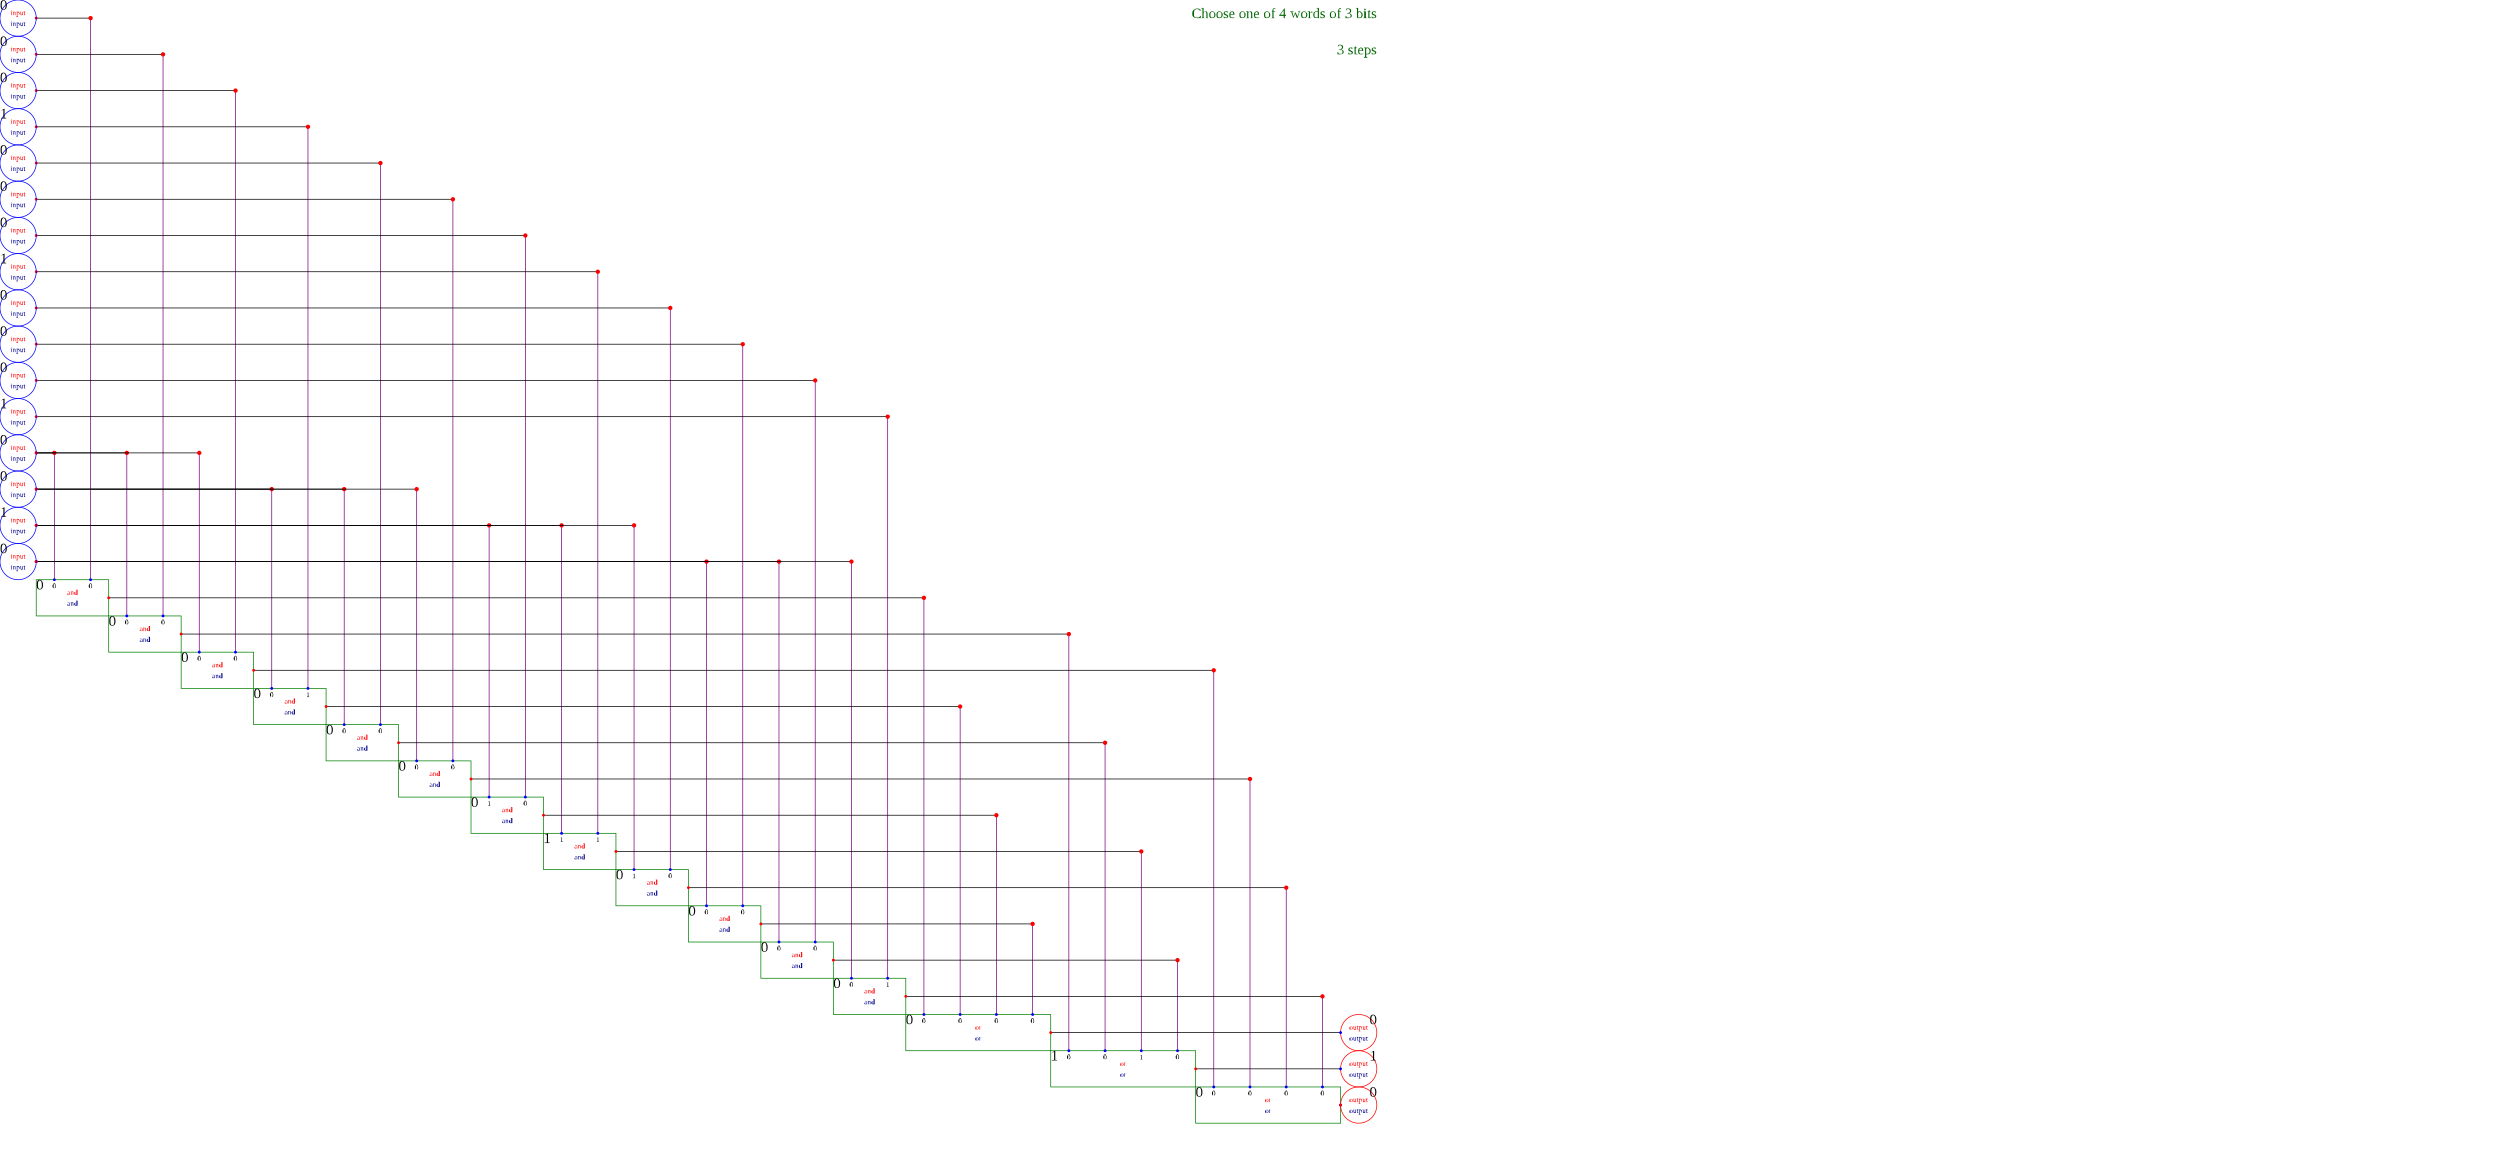
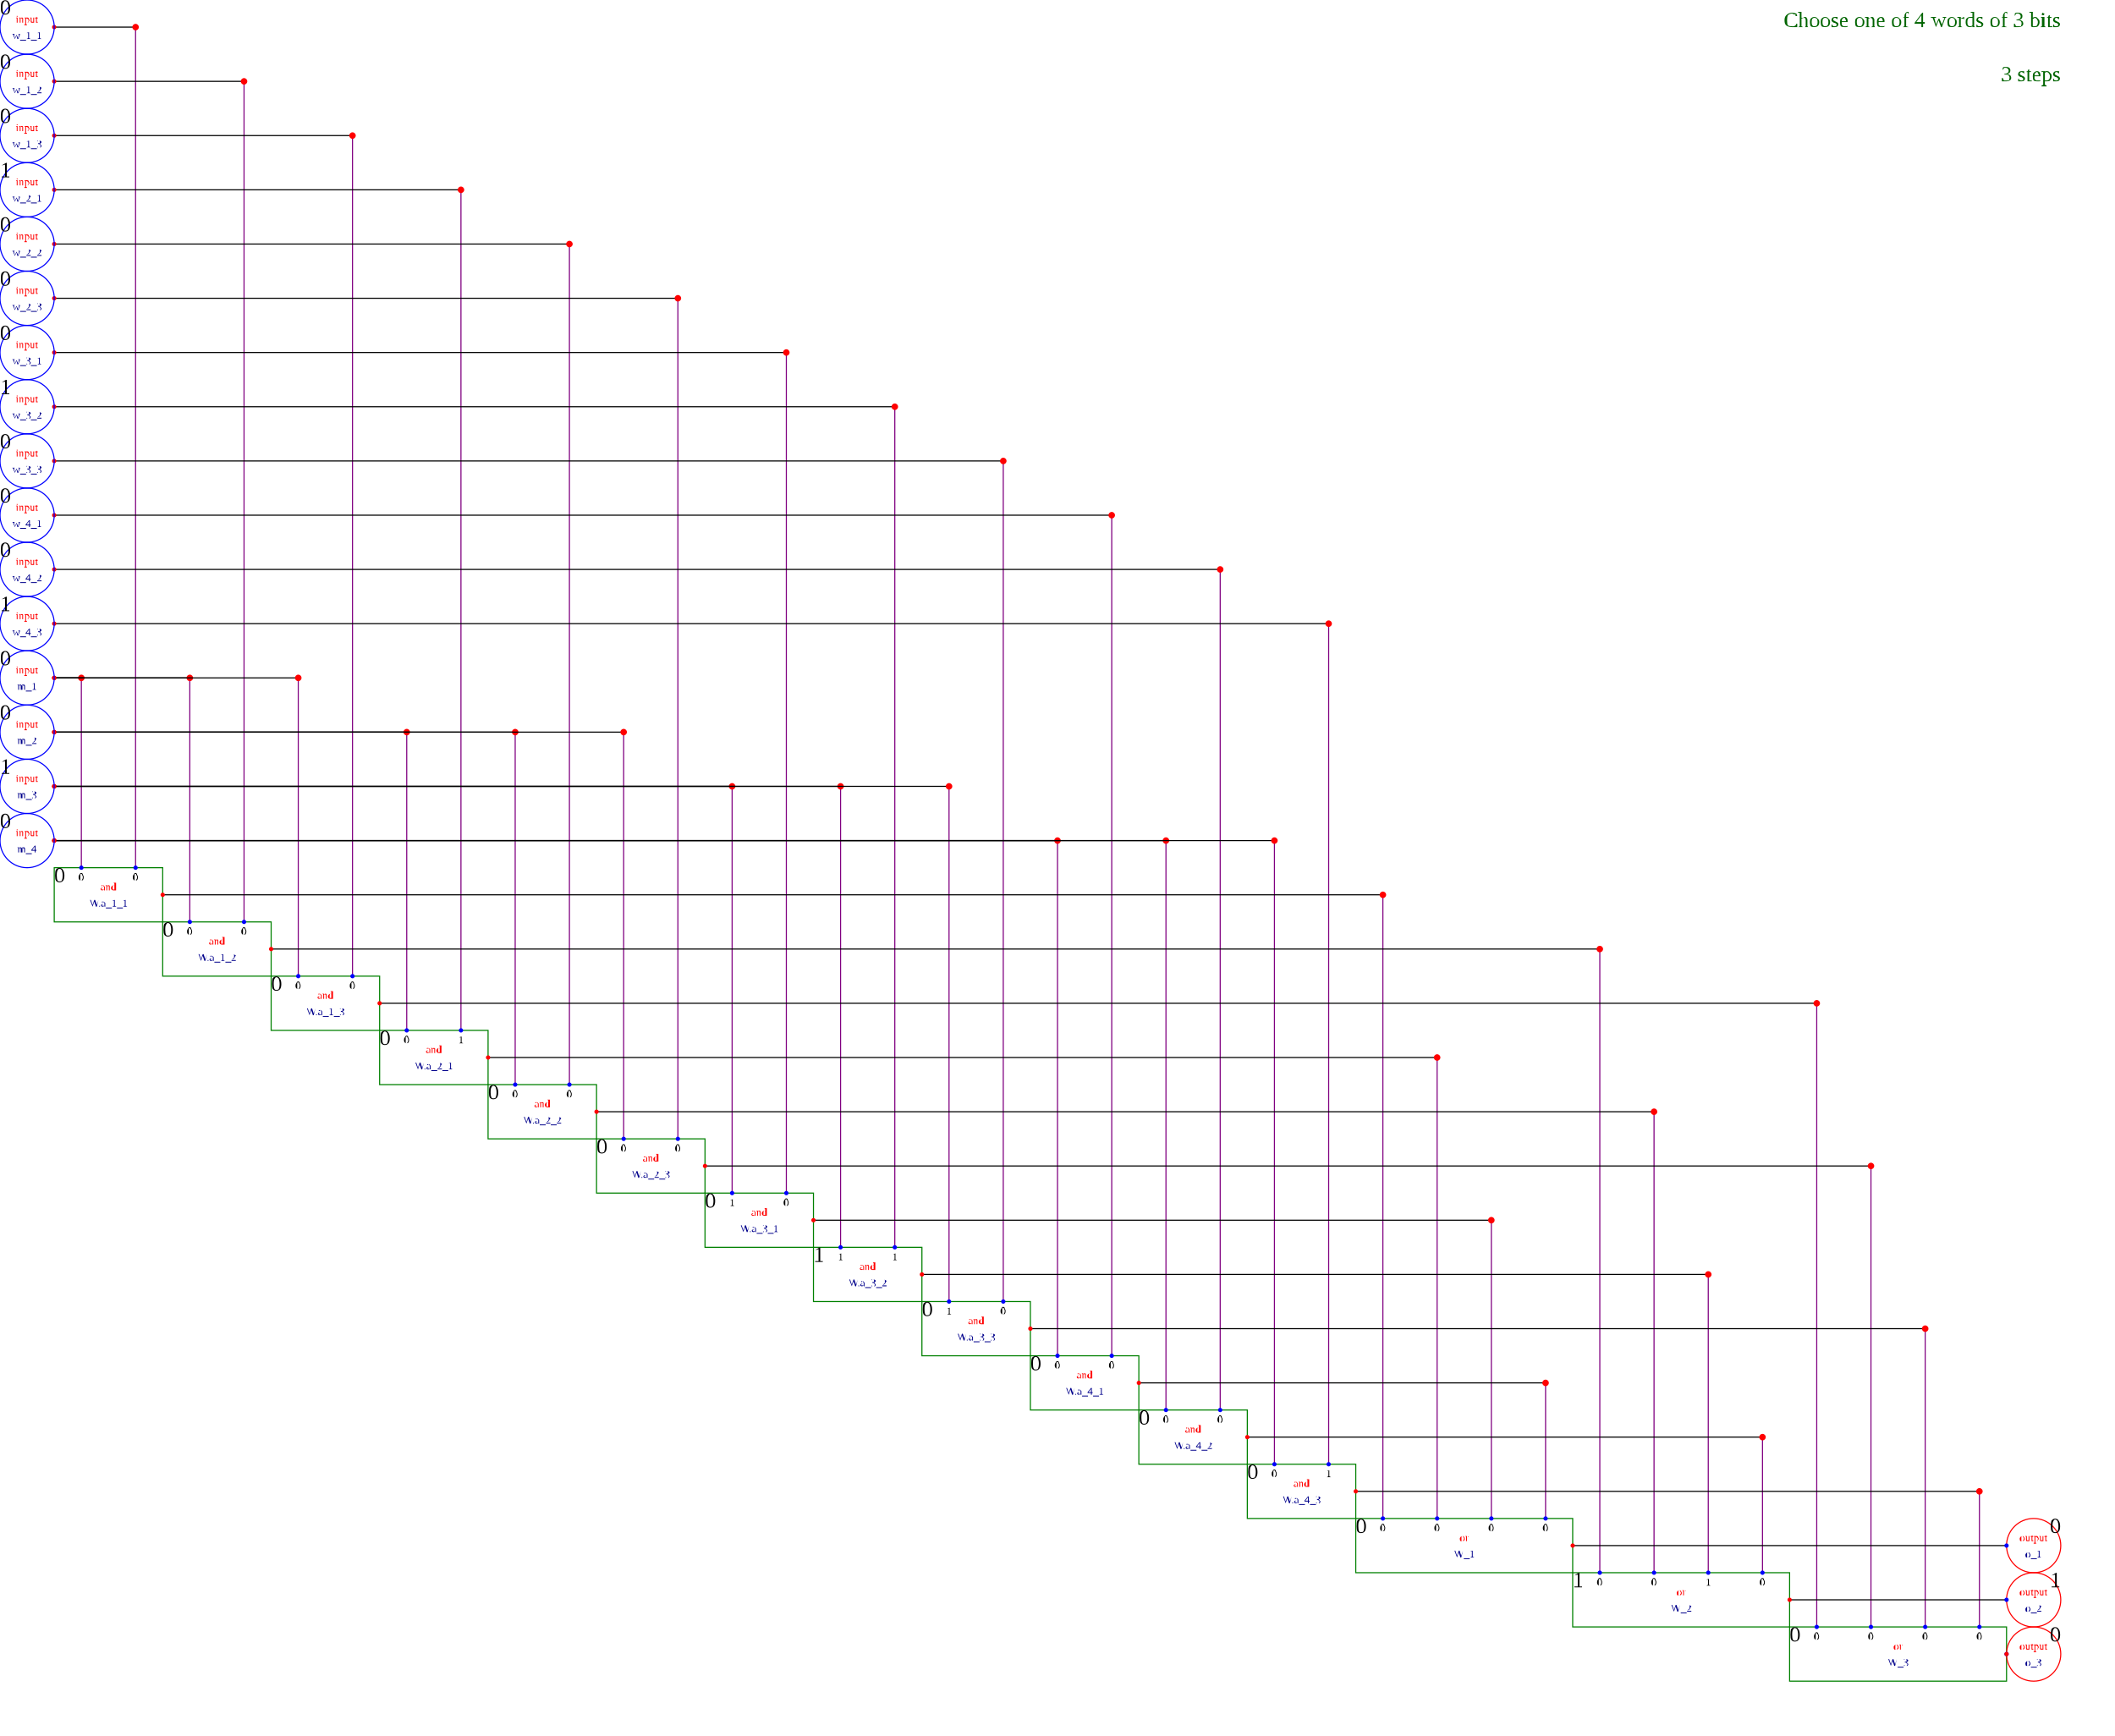
- <svg xmlns="http://www.w3.org/2000/svg" height="100%" viewBox="0 0 69 32" width="100%">
+ <svg xmlns="http://www.w3.org/2000/svg" height="100%" viewBox="0 0 39 32" width="100%">
  <text fill="darkGreen" font-size="0.4" stroke-width="0.04" text-anchor="end" x="38" y="0.5">Choose one of 4 words of 3 bits</text>
  <text fill="darkGreen" font-size="0.4" stroke-width="0.04" text-anchor="end" x="38" y="1.5">3 steps</text>
  <rect fill="transparent" font-size="0.2" height="1" stroke="green" stroke-width="0.02" width="2" x="1" y="16" />
  <text dominant-baseline="hanging" fill="black" font-size="0.4" stroke-width="0.04" text-anchor="start" x="1" y="16">0</text>
  <text dominant-baseline="auto" fill="red" font-size="0.2" stroke-width="0.02" text-anchor="middle" x="2" y="16.417">and</text>
-   <text dominant-baseline="hanging" fill="darkblue" font-size="0.2" stroke-width="0.02" text-anchor="middle" x="2" y="16.583">and</text>
+   <text dominant-baseline="hanging" fill="darkblue" font-size="0.2" stroke-width="0.02" text-anchor="middle" x="2" y="16.583">W.a_1_1</text>
  <line font-size="0.2" stroke="black" stroke-width="0.02" x1="1" x2="1.5" y1="12.5" y2="12.5" />
  <line font-size="0.2" stroke="purple" stroke-width="0.02" x1="1.5" x2="1.5" y1="12.5" y2="16" />
  <circle cx="1.5" cy="12.5" fill="red" font-size="0.2" r="0.06" stroke-width="0.02" />
  <circle cx="1.5" cy="16" fill="blue" font-size="0.2" r="0.04" stroke-width="0.02" />
  <circle cx="1" cy="12.5" fill="red" font-size="0.2" r="0.04" stroke-width="0.02" />
  <text dominant-baseline="hanging" fill="black" font-size="0.2" stroke-width="0.02" text-anchor="middle" x="1.5" y="16.1">0</text>
  <line font-size="0.2" stroke="black" stroke-width="0.02" x1="1" x2="2.5" y1="0.5" y2="0.5" />
  <line font-size="0.2" stroke="purple" stroke-width="0.02" x1="2.5" x2="2.5" y1="0.5" y2="16" />
  <circle cx="2.5" cy="0.5" fill="red" font-size="0.2" r="0.06" stroke-width="0.02" />
  <circle cx="2.5" cy="16" fill="blue" font-size="0.2" r="0.04" stroke-width="0.02" />
  <circle cx="1" cy="0.5" fill="red" font-size="0.2" r="0.04" stroke-width="0.02" />
  <text dominant-baseline="hanging" fill="black" font-size="0.2" stroke-width="0.02" text-anchor="middle" x="2.5" y="16.1">0</text>
  <rect fill="transparent" font-size="0.2" height="1" stroke="green" stroke-width="0.02" width="2" x="3" y="17" />
  <text dominant-baseline="hanging" fill="black" font-size="0.4" stroke-width="0.04" text-anchor="start" x="3" y="17">0</text>
  <text dominant-baseline="auto" fill="red" font-size="0.2" stroke-width="0.02" text-anchor="middle" x="4" y="17.417">and</text>
-   <text dominant-baseline="hanging" fill="darkblue" font-size="0.2" stroke-width="0.02" text-anchor="middle" x="4" y="17.583">and</text>
+   <text dominant-baseline="hanging" fill="darkblue" font-size="0.2" stroke-width="0.02" text-anchor="middle" x="4" y="17.583">W.a_1_2</text>
  <line font-size="0.2" stroke="black" stroke-width="0.02" x1="1" x2="3.5" y1="12.5" y2="12.5" />
  <line font-size="0.2" stroke="purple" stroke-width="0.02" x1="3.5" x2="3.5" y1="12.5" y2="17" />
  <circle cx="3.5" cy="12.5" fill="red" font-size="0.2" r="0.06" stroke-width="0.02" />
  <circle cx="3.5" cy="17" fill="blue" font-size="0.2" r="0.04" stroke-width="0.02" />
  <circle cx="1" cy="12.5" fill="red" font-size="0.2" r="0.04" stroke-width="0.02" />
  <text dominant-baseline="hanging" fill="black" font-size="0.2" stroke-width="0.02" text-anchor="middle" x="3.5" y="17.1">0</text>
  <line font-size="0.2" stroke="black" stroke-width="0.02" x1="1" x2="4.5" y1="1.5" y2="1.5" />
  <line font-size="0.2" stroke="purple" stroke-width="0.02" x1="4.5" x2="4.5" y1="1.5" y2="17" />
  <circle cx="4.5" cy="1.5" fill="red" font-size="0.2" r="0.06" stroke-width="0.02" />
  <circle cx="4.5" cy="17" fill="blue" font-size="0.2" r="0.04" stroke-width="0.02" />
  <circle cx="1" cy="1.5" fill="red" font-size="0.2" r="0.04" stroke-width="0.02" />
  <text dominant-baseline="hanging" fill="black" font-size="0.2" stroke-width="0.02" text-anchor="middle" x="4.5" y="17.1">0</text>
  <rect fill="transparent" font-size="0.2" height="1" stroke="green" stroke-width="0.02" width="2" x="5" y="18" />
  <text dominant-baseline="hanging" fill="black" font-size="0.4" stroke-width="0.04" text-anchor="start" x="5" y="18">0</text>
  <text dominant-baseline="auto" fill="red" font-size="0.2" stroke-width="0.02" text-anchor="middle" x="6" y="18.417">and</text>
-   <text dominant-baseline="hanging" fill="darkblue" font-size="0.2" stroke-width="0.02" text-anchor="middle" x="6" y="18.583">and</text>
+   <text dominant-baseline="hanging" fill="darkblue" font-size="0.2" stroke-width="0.02" text-anchor="middle" x="6" y="18.583">W.a_1_3</text>
  <line font-size="0.2" stroke="black" stroke-width="0.02" x1="1" x2="5.5" y1="12.5" y2="12.5" />
  <line font-size="0.2" stroke="purple" stroke-width="0.02" x1="5.5" x2="5.5" y1="12.5" y2="18" />
  <circle cx="5.5" cy="12.5" fill="red" font-size="0.2" r="0.06" stroke-width="0.02" />
  <circle cx="5.5" cy="18" fill="blue" font-size="0.2" r="0.04" stroke-width="0.02" />
  <circle cx="1" cy="12.5" fill="red" font-size="0.2" r="0.04" stroke-width="0.02" />
  <text dominant-baseline="hanging" fill="black" font-size="0.2" stroke-width="0.02" text-anchor="middle" x="5.5" y="18.1">0</text>
  <line font-size="0.2" stroke="black" stroke-width="0.02" x1="1" x2="6.5" y1="2.5" y2="2.5" />
  <line font-size="0.2" stroke="purple" stroke-width="0.02" x1="6.5" x2="6.5" y1="2.5" y2="18" />
  <circle cx="6.5" cy="2.5" fill="red" font-size="0.2" r="0.06" stroke-width="0.02" />
  <circle cx="6.5" cy="18" fill="blue" font-size="0.2" r="0.04" stroke-width="0.02" />
  <circle cx="1" cy="2.5" fill="red" font-size="0.2" r="0.04" stroke-width="0.02" />
  <text dominant-baseline="hanging" fill="black" font-size="0.2" stroke-width="0.02" text-anchor="middle" x="6.5" y="18.1">0</text>
  <rect fill="transparent" font-size="0.2" height="1" stroke="green" stroke-width="0.02" width="2" x="7" y="19" />
  <text dominant-baseline="hanging" fill="black" font-size="0.4" stroke-width="0.04" text-anchor="start" x="7" y="19">0</text>
  <text dominant-baseline="auto" fill="red" font-size="0.2" stroke-width="0.02" text-anchor="middle" x="8" y="19.417">and</text>
-   <text dominant-baseline="hanging" fill="darkblue" font-size="0.2" stroke-width="0.02" text-anchor="middle" x="8" y="19.583">and</text>
+   <text dominant-baseline="hanging" fill="darkblue" font-size="0.2" stroke-width="0.02" text-anchor="middle" x="8" y="19.583">W.a_2_1</text>
  <line font-size="0.2" stroke="black" stroke-width="0.02" x1="1" x2="7.5" y1="13.5" y2="13.5" />
  <line font-size="0.2" stroke="purple" stroke-width="0.02" x1="7.5" x2="7.5" y1="13.5" y2="19" />
  <circle cx="7.5" cy="13.5" fill="red" font-size="0.2" r="0.06" stroke-width="0.02" />
  <circle cx="7.5" cy="19" fill="blue" font-size="0.2" r="0.04" stroke-width="0.02" />
  <circle cx="1" cy="13.5" fill="red" font-size="0.2" r="0.04" stroke-width="0.02" />
  <text dominant-baseline="hanging" fill="black" font-size="0.2" stroke-width="0.02" text-anchor="middle" x="7.5" y="19.1">0</text>
  <line font-size="0.2" stroke="black" stroke-width="0.02" x1="1" x2="8.5" y1="3.5" y2="3.5" />
  <line font-size="0.2" stroke="purple" stroke-width="0.02" x1="8.5" x2="8.5" y1="3.5" y2="19" />
  <circle cx="8.5" cy="3.5" fill="red" font-size="0.2" r="0.06" stroke-width="0.02" />
  <circle cx="8.5" cy="19" fill="blue" font-size="0.2" r="0.04" stroke-width="0.02" />
  <circle cx="1" cy="3.5" fill="red" font-size="0.2" r="0.04" stroke-width="0.02" />
  <text dominant-baseline="hanging" fill="black" font-size="0.2" stroke-width="0.02" text-anchor="middle" x="8.5" y="19.1">1</text>
  <rect fill="transparent" font-size="0.2" height="1" stroke="green" stroke-width="0.02" width="2" x="9" y="20" />
  <text dominant-baseline="hanging" fill="black" font-size="0.4" stroke-width="0.04" text-anchor="start" x="9" y="20">0</text>
  <text dominant-baseline="auto" fill="red" font-size="0.2" stroke-width="0.02" text-anchor="middle" x="10" y="20.417">and</text>
-   <text dominant-baseline="hanging" fill="darkblue" font-size="0.2" stroke-width="0.02" text-anchor="middle" x="10" y="20.583">and</text>
+   <text dominant-baseline="hanging" fill="darkblue" font-size="0.2" stroke-width="0.02" text-anchor="middle" x="10" y="20.583">W.a_2_2</text>
  <line font-size="0.2" stroke="black" stroke-width="0.02" x1="1" x2="9.5" y1="13.5" y2="13.5" />
  <line font-size="0.2" stroke="purple" stroke-width="0.02" x1="9.5" x2="9.5" y1="13.5" y2="20" />
  <circle cx="9.5" cy="13.5" fill="red" font-size="0.2" r="0.06" stroke-width="0.02" />
  <circle cx="9.5" cy="20" fill="blue" font-size="0.2" r="0.04" stroke-width="0.02" />
  <circle cx="1" cy="13.5" fill="red" font-size="0.2" r="0.04" stroke-width="0.02" />
  <text dominant-baseline="hanging" fill="black" font-size="0.2" stroke-width="0.02" text-anchor="middle" x="9.5" y="20.1">0</text>
  <line font-size="0.2" stroke="black" stroke-width="0.02" x1="1" x2="10.5" y1="4.5" y2="4.5" />
  <line font-size="0.2" stroke="purple" stroke-width="0.02" x1="10.5" x2="10.5" y1="4.5" y2="20" />
  <circle cx="10.5" cy="4.5" fill="red" font-size="0.2" r="0.06" stroke-width="0.02" />
  <circle cx="10.5" cy="20" fill="blue" font-size="0.2" r="0.04" stroke-width="0.02" />
  <circle cx="1" cy="4.5" fill="red" font-size="0.2" r="0.04" stroke-width="0.02" />
  <text dominant-baseline="hanging" fill="black" font-size="0.2" stroke-width="0.02" text-anchor="middle" x="10.5" y="20.1">0</text>
  <rect fill="transparent" font-size="0.2" height="1" stroke="green" stroke-width="0.02" width="2" x="11" y="21" />
  <text dominant-baseline="hanging" fill="black" font-size="0.4" stroke-width="0.04" text-anchor="start" x="11" y="21">0</text>
  <text dominant-baseline="auto" fill="red" font-size="0.2" stroke-width="0.02" text-anchor="middle" x="12" y="21.417">and</text>
-   <text dominant-baseline="hanging" fill="darkblue" font-size="0.2" stroke-width="0.02" text-anchor="middle" x="12" y="21.583">and</text>
+   <text dominant-baseline="hanging" fill="darkblue" font-size="0.2" stroke-width="0.02" text-anchor="middle" x="12" y="21.583">W.a_2_3</text>
  <line font-size="0.2" stroke="black" stroke-width="0.02" x1="1" x2="11.5" y1="13.5" y2="13.5" />
  <line font-size="0.2" stroke="purple" stroke-width="0.02" x1="11.5" x2="11.5" y1="13.5" y2="21" />
  <circle cx="11.5" cy="13.5" fill="red" font-size="0.2" r="0.06" stroke-width="0.02" />
  <circle cx="11.5" cy="21" fill="blue" font-size="0.2" r="0.04" stroke-width="0.02" />
  <circle cx="1" cy="13.5" fill="red" font-size="0.2" r="0.04" stroke-width="0.02" />
  <text dominant-baseline="hanging" fill="black" font-size="0.2" stroke-width="0.02" text-anchor="middle" x="11.5" y="21.1">0</text>
  <line font-size="0.2" stroke="black" stroke-width="0.02" x1="1" x2="12.5" y1="5.5" y2="5.5" />
  <line font-size="0.2" stroke="purple" stroke-width="0.02" x1="12.5" x2="12.5" y1="5.5" y2="21" />
  <circle cx="12.5" cy="5.5" fill="red" font-size="0.2" r="0.06" stroke-width="0.02" />
  <circle cx="12.5" cy="21" fill="blue" font-size="0.2" r="0.04" stroke-width="0.02" />
  <circle cx="1" cy="5.5" fill="red" font-size="0.2" r="0.04" stroke-width="0.02" />
  <text dominant-baseline="hanging" fill="black" font-size="0.2" stroke-width="0.02" text-anchor="middle" x="12.5" y="21.1">0</text>
  <rect fill="transparent" font-size="0.2" height="1" stroke="green" stroke-width="0.02" width="2" x="13" y="22" />
  <text dominant-baseline="hanging" fill="black" font-size="0.4" stroke-width="0.04" text-anchor="start" x="13" y="22">0</text>
  <text dominant-baseline="auto" fill="red" font-size="0.2" stroke-width="0.02" text-anchor="middle" x="14" y="22.417">and</text>
-   <text dominant-baseline="hanging" fill="darkblue" font-size="0.2" stroke-width="0.02" text-anchor="middle" x="14" y="22.583">and</text>
+   <text dominant-baseline="hanging" fill="darkblue" font-size="0.2" stroke-width="0.02" text-anchor="middle" x="14" y="22.583">W.a_3_1</text>
  <line font-size="0.2" stroke="black" stroke-width="0.02" x1="1" x2="13.5" y1="14.5" y2="14.5" />
  <line font-size="0.2" stroke="purple" stroke-width="0.02" x1="13.5" x2="13.5" y1="14.5" y2="22" />
  <circle cx="13.5" cy="14.5" fill="red" font-size="0.2" r="0.06" stroke-width="0.02" />
  <circle cx="13.5" cy="22" fill="blue" font-size="0.2" r="0.04" stroke-width="0.02" />
  <circle cx="1" cy="14.5" fill="red" font-size="0.2" r="0.04" stroke-width="0.02" />
  <text dominant-baseline="hanging" fill="black" font-size="0.2" stroke-width="0.02" text-anchor="middle" x="13.5" y="22.1">1</text>
  <line font-size="0.2" stroke="black" stroke-width="0.02" x1="1" x2="14.5" y1="6.5" y2="6.5" />
  <line font-size="0.2" stroke="purple" stroke-width="0.02" x1="14.5" x2="14.5" y1="6.5" y2="22" />
  <circle cx="14.5" cy="6.5" fill="red" font-size="0.2" r="0.06" stroke-width="0.02" />
  <circle cx="14.5" cy="22" fill="blue" font-size="0.2" r="0.04" stroke-width="0.02" />
  <circle cx="1" cy="6.5" fill="red" font-size="0.2" r="0.04" stroke-width="0.02" />
  <text dominant-baseline="hanging" fill="black" font-size="0.2" stroke-width="0.02" text-anchor="middle" x="14.5" y="22.1">0</text>
  <rect fill="transparent" font-size="0.2" height="1" stroke="green" stroke-width="0.02" width="2" x="15" y="23" />
  <text dominant-baseline="hanging" fill="black" font-size="0.4" stroke-width="0.04" text-anchor="start" x="15" y="23">1</text>
  <text dominant-baseline="auto" fill="red" font-size="0.2" stroke-width="0.02" text-anchor="middle" x="16" y="23.417">and</text>
-   <text dominant-baseline="hanging" fill="darkblue" font-size="0.2" stroke-width="0.02" text-anchor="middle" x="16" y="23.583">and</text>
+   <text dominant-baseline="hanging" fill="darkblue" font-size="0.2" stroke-width="0.02" text-anchor="middle" x="16" y="23.583">W.a_3_2</text>
  <line font-size="0.2" stroke="black" stroke-width="0.02" x1="1" x2="15.5" y1="14.5" y2="14.5" />
  <line font-size="0.2" stroke="purple" stroke-width="0.02" x1="15.5" x2="15.5" y1="14.5" y2="23" />
  <circle cx="15.5" cy="14.5" fill="red" font-size="0.2" r="0.06" stroke-width="0.02" />
  <circle cx="15.5" cy="23" fill="blue" font-size="0.2" r="0.04" stroke-width="0.02" />
  <circle cx="1" cy="14.5" fill="red" font-size="0.2" r="0.04" stroke-width="0.02" />
  <text dominant-baseline="hanging" fill="black" font-size="0.2" stroke-width="0.02" text-anchor="middle" x="15.5" y="23.1">1</text>
  <line font-size="0.2" stroke="black" stroke-width="0.02" x1="1" x2="16.5" y1="7.5" y2="7.5" />
  <line font-size="0.2" stroke="purple" stroke-width="0.02" x1="16.5" x2="16.5" y1="7.5" y2="23" />
  <circle cx="16.5" cy="7.5" fill="red" font-size="0.2" r="0.06" stroke-width="0.02" />
  <circle cx="16.5" cy="23" fill="blue" font-size="0.2" r="0.04" stroke-width="0.02" />
  <circle cx="1" cy="7.5" fill="red" font-size="0.2" r="0.04" stroke-width="0.02" />
  <text dominant-baseline="hanging" fill="black" font-size="0.2" stroke-width="0.02" text-anchor="middle" x="16.5" y="23.1">1</text>
  <rect fill="transparent" font-size="0.2" height="1" stroke="green" stroke-width="0.02" width="2" x="17" y="24" />
  <text dominant-baseline="hanging" fill="black" font-size="0.4" stroke-width="0.04" text-anchor="start" x="17" y="24">0</text>
  <text dominant-baseline="auto" fill="red" font-size="0.2" stroke-width="0.02" text-anchor="middle" x="18" y="24.417">and</text>
-   <text dominant-baseline="hanging" fill="darkblue" font-size="0.2" stroke-width="0.02" text-anchor="middle" x="18" y="24.583">and</text>
+   <text dominant-baseline="hanging" fill="darkblue" font-size="0.2" stroke-width="0.02" text-anchor="middle" x="18" y="24.583">W.a_3_3</text>
  <line font-size="0.2" stroke="black" stroke-width="0.02" x1="1" x2="17.5" y1="14.5" y2="14.5" />
  <line font-size="0.2" stroke="purple" stroke-width="0.02" x1="17.5" x2="17.5" y1="14.5" y2="24" />
  <circle cx="17.5" cy="14.5" fill="red" font-size="0.2" r="0.06" stroke-width="0.02" />
  <circle cx="17.5" cy="24" fill="blue" font-size="0.2" r="0.04" stroke-width="0.02" />
  <circle cx="1" cy="14.5" fill="red" font-size="0.2" r="0.04" stroke-width="0.02" />
  <text dominant-baseline="hanging" fill="black" font-size="0.2" stroke-width="0.02" text-anchor="middle" x="17.5" y="24.1">1</text>
  <line font-size="0.2" stroke="black" stroke-width="0.02" x1="1" x2="18.5" y1="8.5" y2="8.5" />
  <line font-size="0.2" stroke="purple" stroke-width="0.02" x1="18.5" x2="18.5" y1="8.5" y2="24" />
  <circle cx="18.5" cy="8.5" fill="red" font-size="0.2" r="0.06" stroke-width="0.02" />
  <circle cx="18.5" cy="24" fill="blue" font-size="0.2" r="0.04" stroke-width="0.02" />
  <circle cx="1" cy="8.5" fill="red" font-size="0.2" r="0.04" stroke-width="0.02" />
  <text dominant-baseline="hanging" fill="black" font-size="0.2" stroke-width="0.02" text-anchor="middle" x="18.5" y="24.1">0</text>
  <rect fill="transparent" font-size="0.2" height="1" stroke="green" stroke-width="0.02" width="2" x="19" y="25" />
  <text dominant-baseline="hanging" fill="black" font-size="0.4" stroke-width="0.04" text-anchor="start" x="19" y="25">0</text>
  <text dominant-baseline="auto" fill="red" font-size="0.2" stroke-width="0.02" text-anchor="middle" x="20" y="25.417">and</text>
-   <text dominant-baseline="hanging" fill="darkblue" font-size="0.2" stroke-width="0.02" text-anchor="middle" x="20" y="25.583">and</text>
+   <text dominant-baseline="hanging" fill="darkblue" font-size="0.2" stroke-width="0.02" text-anchor="middle" x="20" y="25.583">W.a_4_1</text>
  <line font-size="0.2" stroke="black" stroke-width="0.02" x1="1" x2="19.5" y1="15.5" y2="15.5" />
  <line font-size="0.2" stroke="purple" stroke-width="0.02" x1="19.5" x2="19.5" y1="15.5" y2="25" />
  <circle cx="19.5" cy="15.5" fill="red" font-size="0.2" r="0.06" stroke-width="0.02" />
  <circle cx="19.5" cy="25" fill="blue" font-size="0.2" r="0.04" stroke-width="0.02" />
  <circle cx="1" cy="15.5" fill="red" font-size="0.2" r="0.04" stroke-width="0.02" />
  <text dominant-baseline="hanging" fill="black" font-size="0.2" stroke-width="0.02" text-anchor="middle" x="19.5" y="25.1">0</text>
  <line font-size="0.2" stroke="black" stroke-width="0.02" x1="1" x2="20.5" y1="9.5" y2="9.5" />
  <line font-size="0.2" stroke="purple" stroke-width="0.02" x1="20.5" x2="20.5" y1="9.5" y2="25" />
  <circle cx="20.5" cy="9.5" fill="red" font-size="0.2" r="0.06" stroke-width="0.02" />
  <circle cx="20.5" cy="25" fill="blue" font-size="0.2" r="0.04" stroke-width="0.02" />
  <circle cx="1" cy="9.5" fill="red" font-size="0.2" r="0.04" stroke-width="0.02" />
  <text dominant-baseline="hanging" fill="black" font-size="0.2" stroke-width="0.02" text-anchor="middle" x="20.5" y="25.1">0</text>
  <rect fill="transparent" font-size="0.2" height="1" stroke="green" stroke-width="0.02" width="2" x="21" y="26" />
  <text dominant-baseline="hanging" fill="black" font-size="0.4" stroke-width="0.04" text-anchor="start" x="21" y="26">0</text>
  <text dominant-baseline="auto" fill="red" font-size="0.2" stroke-width="0.02" text-anchor="middle" x="22" y="26.417">and</text>
-   <text dominant-baseline="hanging" fill="darkblue" font-size="0.2" stroke-width="0.02" text-anchor="middle" x="22" y="26.583">and</text>
+   <text dominant-baseline="hanging" fill="darkblue" font-size="0.2" stroke-width="0.02" text-anchor="middle" x="22" y="26.583">W.a_4_2</text>
  <line font-size="0.2" stroke="black" stroke-width="0.02" x1="1" x2="21.5" y1="15.5" y2="15.5" />
  <line font-size="0.2" stroke="purple" stroke-width="0.02" x1="21.5" x2="21.5" y1="15.5" y2="26" />
  <circle cx="21.5" cy="15.5" fill="red" font-size="0.2" r="0.06" stroke-width="0.02" />
  <circle cx="21.5" cy="26" fill="blue" font-size="0.2" r="0.04" stroke-width="0.02" />
  <circle cx="1" cy="15.5" fill="red" font-size="0.2" r="0.04" stroke-width="0.02" />
  <text dominant-baseline="hanging" fill="black" font-size="0.2" stroke-width="0.02" text-anchor="middle" x="21.5" y="26.1">0</text>
  <line font-size="0.2" stroke="black" stroke-width="0.02" x1="1" x2="22.5" y1="10.5" y2="10.5" />
  <line font-size="0.2" stroke="purple" stroke-width="0.02" x1="22.5" x2="22.5" y1="10.5" y2="26" />
  <circle cx="22.5" cy="10.5" fill="red" font-size="0.2" r="0.06" stroke-width="0.02" />
  <circle cx="22.5" cy="26" fill="blue" font-size="0.2" r="0.04" stroke-width="0.02" />
  <circle cx="1" cy="10.5" fill="red" font-size="0.2" r="0.04" stroke-width="0.02" />
  <text dominant-baseline="hanging" fill="black" font-size="0.2" stroke-width="0.02" text-anchor="middle" x="22.5" y="26.1">0</text>
  <rect fill="transparent" font-size="0.2" height="1" stroke="green" stroke-width="0.02" width="2" x="23" y="27" />
  <text dominant-baseline="hanging" fill="black" font-size="0.4" stroke-width="0.04" text-anchor="start" x="23" y="27">0</text>
  <text dominant-baseline="auto" fill="red" font-size="0.2" stroke-width="0.02" text-anchor="middle" x="24" y="27.417">and</text>
-   <text dominant-baseline="hanging" fill="darkblue" font-size="0.2" stroke-width="0.02" text-anchor="middle" x="24" y="27.583">and</text>
+   <text dominant-baseline="hanging" fill="darkblue" font-size="0.2" stroke-width="0.02" text-anchor="middle" x="24" y="27.583">W.a_4_3</text>
  <line font-size="0.2" stroke="black" stroke-width="0.02" x1="1" x2="23.5" y1="15.5" y2="15.5" />
  <line font-size="0.2" stroke="purple" stroke-width="0.02" x1="23.5" x2="23.5" y1="15.5" y2="27" />
  <circle cx="23.5" cy="15.5" fill="red" font-size="0.2" r="0.06" stroke-width="0.02" />
  <circle cx="23.5" cy="27" fill="blue" font-size="0.2" r="0.04" stroke-width="0.02" />
  <circle cx="1" cy="15.5" fill="red" font-size="0.2" r="0.04" stroke-width="0.02" />
  <text dominant-baseline="hanging" fill="black" font-size="0.2" stroke-width="0.02" text-anchor="middle" x="23.5" y="27.1">0</text>
  <line font-size="0.2" stroke="black" stroke-width="0.02" x1="1" x2="24.5" y1="11.5" y2="11.5" />
  <line font-size="0.2" stroke="purple" stroke-width="0.02" x1="24.5" x2="24.5" y1="11.5" y2="27" />
  <circle cx="24.5" cy="11.5" fill="red" font-size="0.2" r="0.06" stroke-width="0.02" />
  <circle cx="24.5" cy="27" fill="blue" font-size="0.2" r="0.04" stroke-width="0.02" />
  <circle cx="1" cy="11.5" fill="red" font-size="0.2" r="0.04" stroke-width="0.02" />
  <text dominant-baseline="hanging" fill="black" font-size="0.2" stroke-width="0.02" text-anchor="middle" x="24.5" y="27.1">1</text>
  <rect fill="transparent" font-size="0.2" height="1" stroke="green" stroke-width="0.02" width="4" x="25" y="28" />
  <text dominant-baseline="hanging" fill="black" font-size="0.4" stroke-width="0.04" text-anchor="start" x="25" y="28">0</text>
  <text dominant-baseline="auto" fill="red" font-size="0.2" stroke-width="0.02" text-anchor="middle" x="27" y="28.417">or</text>
-   <text dominant-baseline="hanging" fill="darkblue" font-size="0.2" stroke-width="0.02" text-anchor="middle" x="27" y="28.583">or</text>
+   <text dominant-baseline="hanging" fill="darkblue" font-size="0.2" stroke-width="0.02" text-anchor="middle" x="27" y="28.583">W_1</text>
  <line font-size="0.2" stroke="black" stroke-width="0.02" x1="3" x2="25.5" y1="16.5" y2="16.5" />
  <line font-size="0.2" stroke="purple" stroke-width="0.02" x1="25.5" x2="25.5" y1="16.5" y2="28" />
  <circle cx="25.5" cy="16.5" fill="red" font-size="0.2" r="0.06" stroke-width="0.02" />
  <circle cx="25.5" cy="28" fill="blue" font-size="0.2" r="0.04" stroke-width="0.02" />
  <circle cx="3" cy="16.5" fill="red" font-size="0.2" r="0.04" stroke-width="0.02" />
  <text dominant-baseline="hanging" fill="black" font-size="0.2" stroke-width="0.02" text-anchor="middle" x="25.5" y="28.1">0</text>
  <line font-size="0.2" stroke="black" stroke-width="0.02" x1="9" x2="26.5" y1="19.5" y2="19.5" />
  <line font-size="0.2" stroke="purple" stroke-width="0.02" x1="26.5" x2="26.5" y1="19.5" y2="28" />
  <circle cx="26.5" cy="19.5" fill="red" font-size="0.2" r="0.06" stroke-width="0.02" />
  <circle cx="26.5" cy="28" fill="blue" font-size="0.2" r="0.04" stroke-width="0.02" />
  <circle cx="9" cy="19.5" fill="red" font-size="0.2" r="0.04" stroke-width="0.02" />
  <text dominant-baseline="hanging" fill="black" font-size="0.2" stroke-width="0.02" text-anchor="middle" x="26.5" y="28.1">0</text>
  <line font-size="0.2" stroke="black" stroke-width="0.02" x1="15" x2="27.5" y1="22.5" y2="22.5" />
  <line font-size="0.2" stroke="purple" stroke-width="0.02" x1="27.5" x2="27.5" y1="22.5" y2="28" />
  <circle cx="27.5" cy="22.5" fill="red" font-size="0.2" r="0.06" stroke-width="0.02" />
  <circle cx="27.5" cy="28" fill="blue" font-size="0.2" r="0.04" stroke-width="0.02" />
  <circle cx="15" cy="22.5" fill="red" font-size="0.2" r="0.04" stroke-width="0.02" />
  <text dominant-baseline="hanging" fill="black" font-size="0.2" stroke-width="0.02" text-anchor="middle" x="27.5" y="28.1">0</text>
  <line font-size="0.2" stroke="black" stroke-width="0.02" x1="21" x2="28.5" y1="25.5" y2="25.5" />
  <line font-size="0.2" stroke="purple" stroke-width="0.02" x1="28.5" x2="28.5" y1="25.5" y2="28" />
  <circle cx="28.5" cy="25.5" fill="red" font-size="0.2" r="0.06" stroke-width="0.02" />
  <circle cx="28.5" cy="28" fill="blue" font-size="0.2" r="0.04" stroke-width="0.02" />
  <circle cx="21" cy="25.5" fill="red" font-size="0.2" r="0.04" stroke-width="0.02" />
  <text dominant-baseline="hanging" fill="black" font-size="0.2" stroke-width="0.02" text-anchor="middle" x="28.5" y="28.1">0</text>
  <rect fill="transparent" font-size="0.2" height="1" stroke="green" stroke-width="0.02" width="4" x="29" y="29" />
  <text dominant-baseline="hanging" fill="black" font-size="0.4" stroke-width="0.04" text-anchor="start" x="29" y="29">1</text>
  <text dominant-baseline="auto" fill="red" font-size="0.2" stroke-width="0.02" text-anchor="middle" x="31" y="29.417">or</text>
-   <text dominant-baseline="hanging" fill="darkblue" font-size="0.2" stroke-width="0.02" text-anchor="middle" x="31" y="29.583">or</text>
+   <text dominant-baseline="hanging" fill="darkblue" font-size="0.2" stroke-width="0.02" text-anchor="middle" x="31" y="29.583">W_2</text>
  <line font-size="0.2" stroke="black" stroke-width="0.02" x1="5" x2="29.5" y1="17.5" y2="17.5" />
  <line font-size="0.2" stroke="purple" stroke-width="0.02" x1="29.5" x2="29.5" y1="17.5" y2="29" />
  <circle cx="29.5" cy="17.5" fill="red" font-size="0.2" r="0.06" stroke-width="0.02" />
  <circle cx="29.5" cy="29" fill="blue" font-size="0.2" r="0.04" stroke-width="0.02" />
  <circle cx="5" cy="17.5" fill="red" font-size="0.2" r="0.04" stroke-width="0.02" />
  <text dominant-baseline="hanging" fill="black" font-size="0.2" stroke-width="0.02" text-anchor="middle" x="29.5" y="29.1">0</text>
  <line font-size="0.2" stroke="black" stroke-width="0.02" x1="11" x2="30.5" y1="20.5" y2="20.5" />
  <line font-size="0.2" stroke="purple" stroke-width="0.02" x1="30.5" x2="30.5" y1="20.5" y2="29" />
  <circle cx="30.5" cy="20.5" fill="red" font-size="0.2" r="0.06" stroke-width="0.02" />
  <circle cx="30.5" cy="29" fill="blue" font-size="0.2" r="0.04" stroke-width="0.02" />
  <circle cx="11" cy="20.5" fill="red" font-size="0.2" r="0.04" stroke-width="0.02" />
  <text dominant-baseline="hanging" fill="black" font-size="0.2" stroke-width="0.02" text-anchor="middle" x="30.5" y="29.1">0</text>
  <line font-size="0.2" stroke="black" stroke-width="0.02" x1="17" x2="31.5" y1="23.5" y2="23.5" />
  <line font-size="0.2" stroke="purple" stroke-width="0.02" x1="31.5" x2="31.5" y1="23.5" y2="29" />
  <circle cx="31.5" cy="23.5" fill="red" font-size="0.2" r="0.06" stroke-width="0.02" />
  <circle cx="31.5" cy="29" fill="blue" font-size="0.2" r="0.04" stroke-width="0.02" />
  <circle cx="17" cy="23.5" fill="red" font-size="0.2" r="0.04" stroke-width="0.02" />
  <text dominant-baseline="hanging" fill="black" font-size="0.2" stroke-width="0.02" text-anchor="middle" x="31.5" y="29.1">1</text>
  <line font-size="0.2" stroke="black" stroke-width="0.02" x1="23" x2="32.5" y1="26.5" y2="26.5" />
  <line font-size="0.2" stroke="purple" stroke-width="0.02" x1="32.5" x2="32.5" y1="26.5" y2="29" />
  <circle cx="32.5" cy="26.5" fill="red" font-size="0.2" r="0.06" stroke-width="0.02" />
  <circle cx="32.5" cy="29" fill="blue" font-size="0.2" r="0.04" stroke-width="0.02" />
  <circle cx="23" cy="26.5" fill="red" font-size="0.2" r="0.04" stroke-width="0.02" />
  <text dominant-baseline="hanging" fill="black" font-size="0.2" stroke-width="0.02" text-anchor="middle" x="32.5" y="29.1">0</text>
  <rect fill="transparent" font-size="0.2" height="1" stroke="green" stroke-width="0.02" width="4" x="33" y="30" />
  <text dominant-baseline="hanging" fill="black" font-size="0.4" stroke-width="0.04" text-anchor="start" x="33" y="30">0</text>
  <text dominant-baseline="auto" fill="red" font-size="0.2" stroke-width="0.02" text-anchor="middle" x="35" y="30.417">or</text>
-   <text dominant-baseline="hanging" fill="darkblue" font-size="0.2" stroke-width="0.02" text-anchor="middle" x="35" y="30.583">or</text>
+   <text dominant-baseline="hanging" fill="darkblue" font-size="0.2" stroke-width="0.02" text-anchor="middle" x="35" y="30.583">W_3</text>
  <line font-size="0.2" stroke="black" stroke-width="0.02" x1="7" x2="33.5" y1="18.5" y2="18.5" />
  <line font-size="0.2" stroke="purple" stroke-width="0.02" x1="33.5" x2="33.5" y1="18.5" y2="30" />
  <circle cx="33.5" cy="18.5" fill="red" font-size="0.2" r="0.06" stroke-width="0.02" />
  <circle cx="33.5" cy="30" fill="blue" font-size="0.2" r="0.04" stroke-width="0.02" />
  <circle cx="7" cy="18.5" fill="red" font-size="0.2" r="0.04" stroke-width="0.02" />
  <text dominant-baseline="hanging" fill="black" font-size="0.2" stroke-width="0.02" text-anchor="middle" x="33.5" y="30.1">0</text>
  <line font-size="0.2" stroke="black" stroke-width="0.02" x1="13" x2="34.5" y1="21.5" y2="21.5" />
  <line font-size="0.2" stroke="purple" stroke-width="0.02" x1="34.5" x2="34.5" y1="21.5" y2="30" />
  <circle cx="34.5" cy="21.5" fill="red" font-size="0.2" r="0.06" stroke-width="0.02" />
  <circle cx="34.5" cy="30" fill="blue" font-size="0.2" r="0.04" stroke-width="0.02" />
  <circle cx="13" cy="21.5" fill="red" font-size="0.2" r="0.04" stroke-width="0.02" />
  <text dominant-baseline="hanging" fill="black" font-size="0.2" stroke-width="0.02" text-anchor="middle" x="34.5" y="30.1">0</text>
  <line font-size="0.2" stroke="black" stroke-width="0.02" x1="19" x2="35.5" y1="24.5" y2="24.5" />
  <line font-size="0.2" stroke="purple" stroke-width="0.02" x1="35.5" x2="35.5" y1="24.5" y2="30" />
  <circle cx="35.5" cy="24.5" fill="red" font-size="0.2" r="0.06" stroke-width="0.02" />
  <circle cx="35.5" cy="30" fill="blue" font-size="0.2" r="0.04" stroke-width="0.02" />
  <circle cx="19" cy="24.5" fill="red" font-size="0.2" r="0.04" stroke-width="0.02" />
  <text dominant-baseline="hanging" fill="black" font-size="0.2" stroke-width="0.02" text-anchor="middle" x="35.5" y="30.1">0</text>
  <line font-size="0.2" stroke="black" stroke-width="0.02" x1="25" x2="36.5" y1="27.5" y2="27.5" />
  <line font-size="0.2" stroke="purple" stroke-width="0.02" x1="36.5" x2="36.5" y1="27.5" y2="30" />
  <circle cx="36.5" cy="27.5" fill="red" font-size="0.2" r="0.06" stroke-width="0.02" />
  <circle cx="36.5" cy="30" fill="blue" font-size="0.2" r="0.04" stroke-width="0.02" />
  <circle cx="25" cy="27.5" fill="red" font-size="0.2" r="0.04" stroke-width="0.02" />
  <text dominant-baseline="hanging" fill="black" font-size="0.2" stroke-width="0.02" text-anchor="middle" x="36.5" y="30.1">0</text>
  <circle cx="0.5" cy="12.5" fill="transparent" font-size="0.2" r="0.5" stroke="blue" stroke-width="0.02" />
  <text dominant-baseline="hanging" fill="black" font-size="0.4" stroke-width="0.04" text-anchor="start" x="0" y="12">0</text>
  <text dominant-baseline="auto" fill="red" font-size="0.2" stroke-width="0.02" text-anchor="middle" x="0.5" y="12.417">input</text>
-   <text dominant-baseline="hanging" fill="darkblue" font-size="0.2" stroke-width="0.02" text-anchor="middle" x="0.5" y="12.583">input</text>
+   <text dominant-baseline="hanging" fill="darkblue" font-size="0.2" stroke-width="0.02" text-anchor="middle" x="0.5" y="12.583">m_1</text>
  <circle cx="0.5" cy="13.5" fill="transparent" font-size="0.2" r="0.5" stroke="blue" stroke-width="0.02" />
  <text dominant-baseline="hanging" fill="black" font-size="0.4" stroke-width="0.04" text-anchor="start" x="0" y="13">0</text>
  <text dominant-baseline="auto" fill="red" font-size="0.2" stroke-width="0.02" text-anchor="middle" x="0.5" y="13.417">input</text>
-   <text dominant-baseline="hanging" fill="darkblue" font-size="0.2" stroke-width="0.02" text-anchor="middle" x="0.5" y="13.583">input</text>
+   <text dominant-baseline="hanging" fill="darkblue" font-size="0.2" stroke-width="0.02" text-anchor="middle" x="0.5" y="13.583">m_2</text>
  <circle cx="0.5" cy="14.5" fill="transparent" font-size="0.2" r="0.5" stroke="blue" stroke-width="0.02" />
  <text dominant-baseline="hanging" fill="black" font-size="0.4" stroke-width="0.04" text-anchor="start" x="0" y="14">1</text>
  <text dominant-baseline="auto" fill="red" font-size="0.2" stroke-width="0.02" text-anchor="middle" x="0.5" y="14.417">input</text>
-   <text dominant-baseline="hanging" fill="darkblue" font-size="0.2" stroke-width="0.02" text-anchor="middle" x="0.5" y="14.583">input</text>
+   <text dominant-baseline="hanging" fill="darkblue" font-size="0.2" stroke-width="0.02" text-anchor="middle" x="0.5" y="14.583">m_3</text>
  <circle cx="0.5" cy="15.5" fill="transparent" font-size="0.2" r="0.5" stroke="blue" stroke-width="0.02" />
  <text dominant-baseline="hanging" fill="black" font-size="0.4" stroke-width="0.04" text-anchor="start" x="0" y="15">0</text>
  <text dominant-baseline="auto" fill="red" font-size="0.2" stroke-width="0.02" text-anchor="middle" x="0.5" y="15.417">input</text>
-   <text dominant-baseline="hanging" fill="darkblue" font-size="0.2" stroke-width="0.02" text-anchor="middle" x="0.5" y="15.583">input</text>
+   <text dominant-baseline="hanging" fill="darkblue" font-size="0.2" stroke-width="0.02" text-anchor="middle" x="0.5" y="15.583">m_4</text>
  <circle cx="37.5" cy="28.5" fill="transparent" font-size="0.2" r="0.5" stroke="red" stroke-width="0.02" />
  <text dominant-baseline="hanging" fill="black" font-size="0.4" stroke-width="0.04" text-anchor="end" x="38" y="28">0</text>
  <text dominant-baseline="auto" fill="red" font-size="0.2" stroke-width="0.02" text-anchor="middle" x="37.5" y="28.417">output</text>
-   <text dominant-baseline="hanging" fill="darkblue" font-size="0.2" stroke-width="0.02" text-anchor="middle" x="37.5" y="28.583">output</text>
+   <text dominant-baseline="hanging" fill="darkblue" font-size="0.2" stroke-width="0.02" text-anchor="middle" x="37.5" y="28.583">o_1</text>
  <line font-size="0.2" stroke="black" stroke-width="0.02" x1="29" x2="37" y1="28.5" y2="28.5" />
  <circle cx="37" cy="28.5" fill="blue" font-size="0.2" r="0.04" stroke-width="0.02" />
  <circle cx="29" cy="28.5" fill="red" font-size="0.2" r="0.04" stroke-width="0.02" />
  <circle cx="37.5" cy="29.5" fill="transparent" font-size="0.2" r="0.5" stroke="red" stroke-width="0.02" />
  <text dominant-baseline="hanging" fill="black" font-size="0.4" stroke-width="0.04" text-anchor="end" x="38" y="29">1</text>
  <text dominant-baseline="auto" fill="red" font-size="0.2" stroke-width="0.02" text-anchor="middle" x="37.5" y="29.417">output</text>
-   <text dominant-baseline="hanging" fill="darkblue" font-size="0.2" stroke-width="0.02" text-anchor="middle" x="37.5" y="29.583">output</text>
+   <text dominant-baseline="hanging" fill="darkblue" font-size="0.2" stroke-width="0.02" text-anchor="middle" x="37.5" y="29.583">o_2</text>
  <line font-size="0.2" stroke="black" stroke-width="0.02" x1="33" x2="37" y1="29.5" y2="29.5" />
  <circle cx="37" cy="29.5" fill="blue" font-size="0.2" r="0.04" stroke-width="0.02" />
  <circle cx="33" cy="29.5" fill="red" font-size="0.2" r="0.04" stroke-width="0.02" />
  <circle cx="37.5" cy="30.5" fill="transparent" font-size="0.2" r="0.5" stroke="red" stroke-width="0.02" />
  <text dominant-baseline="hanging" fill="black" font-size="0.4" stroke-width="0.04" text-anchor="end" x="38" y="30">0</text>
  <text dominant-baseline="auto" fill="red" font-size="0.2" stroke-width="0.02" text-anchor="middle" x="37.5" y="30.417">output</text>
-   <text dominant-baseline="hanging" fill="darkblue" font-size="0.2" stroke-width="0.02" text-anchor="middle" x="37.5" y="30.583">output</text>
+   <text dominant-baseline="hanging" fill="darkblue" font-size="0.2" stroke-width="0.02" text-anchor="middle" x="37.5" y="30.583">o_3</text>
  <line font-size="0.2" stroke="black" stroke-width="0.02" x1="37" x2="37" y1="30.5" y2="30.5" />
  <circle cx="37" cy="30.5" fill="blue" font-size="0.2" r="0.04" stroke-width="0.02" />
  <circle cx="37" cy="30.5" fill="red" font-size="0.2" r="0.04" stroke-width="0.02" />
  <circle cx="0.5" cy="0.5" fill="transparent" font-size="0.2" r="0.5" stroke="blue" stroke-width="0.02" />
  <text dominant-baseline="hanging" fill="black" font-size="0.4" stroke-width="0.04" text-anchor="start" x="0" y="0">0</text>
  <text dominant-baseline="auto" fill="red" font-size="0.2" stroke-width="0.02" text-anchor="middle" x="0.5" y="0.417">input</text>
-   <text dominant-baseline="hanging" fill="darkblue" font-size="0.2" stroke-width="0.02" text-anchor="middle" x="0.5" y="0.583">input</text>
+   <text dominant-baseline="hanging" fill="darkblue" font-size="0.2" stroke-width="0.02" text-anchor="middle" x="0.5" y="0.583">w_1_1</text>
  <circle cx="0.5" cy="1.5" fill="transparent" font-size="0.2" r="0.5" stroke="blue" stroke-width="0.02" />
  <text dominant-baseline="hanging" fill="black" font-size="0.4" stroke-width="0.04" text-anchor="start" x="0" y="1">0</text>
  <text dominant-baseline="auto" fill="red" font-size="0.2" stroke-width="0.02" text-anchor="middle" x="0.5" y="1.417">input</text>
-   <text dominant-baseline="hanging" fill="darkblue" font-size="0.2" stroke-width="0.02" text-anchor="middle" x="0.5" y="1.583">input</text>
+   <text dominant-baseline="hanging" fill="darkblue" font-size="0.2" stroke-width="0.02" text-anchor="middle" x="0.5" y="1.583">w_1_2</text>
  <circle cx="0.5" cy="2.5" fill="transparent" font-size="0.2" r="0.5" stroke="blue" stroke-width="0.02" />
  <text dominant-baseline="hanging" fill="black" font-size="0.4" stroke-width="0.04" text-anchor="start" x="0" y="2">0</text>
  <text dominant-baseline="auto" fill="red" font-size="0.2" stroke-width="0.02" text-anchor="middle" x="0.5" y="2.417">input</text>
-   <text dominant-baseline="hanging" fill="darkblue" font-size="0.2" stroke-width="0.02" text-anchor="middle" x="0.5" y="2.583">input</text>
+   <text dominant-baseline="hanging" fill="darkblue" font-size="0.2" stroke-width="0.02" text-anchor="middle" x="0.5" y="2.583">w_1_3</text>
  <circle cx="0.5" cy="3.5" fill="transparent" font-size="0.2" r="0.5" stroke="blue" stroke-width="0.02" />
  <text dominant-baseline="hanging" fill="black" font-size="0.4" stroke-width="0.04" text-anchor="start" x="0" y="3">1</text>
  <text dominant-baseline="auto" fill="red" font-size="0.2" stroke-width="0.02" text-anchor="middle" x="0.5" y="3.417">input</text>
-   <text dominant-baseline="hanging" fill="darkblue" font-size="0.2" stroke-width="0.02" text-anchor="middle" x="0.5" y="3.583">input</text>
+   <text dominant-baseline="hanging" fill="darkblue" font-size="0.2" stroke-width="0.02" text-anchor="middle" x="0.5" y="3.583">w_2_1</text>
  <circle cx="0.5" cy="4.5" fill="transparent" font-size="0.2" r="0.5" stroke="blue" stroke-width="0.02" />
  <text dominant-baseline="hanging" fill="black" font-size="0.4" stroke-width="0.04" text-anchor="start" x="0" y="4">0</text>
  <text dominant-baseline="auto" fill="red" font-size="0.2" stroke-width="0.02" text-anchor="middle" x="0.5" y="4.417">input</text>
-   <text dominant-baseline="hanging" fill="darkblue" font-size="0.2" stroke-width="0.02" text-anchor="middle" x="0.5" y="4.583">input</text>
+   <text dominant-baseline="hanging" fill="darkblue" font-size="0.2" stroke-width="0.02" text-anchor="middle" x="0.5" y="4.583">w_2_2</text>
  <circle cx="0.5" cy="5.5" fill="transparent" font-size="0.2" r="0.5" stroke="blue" stroke-width="0.02" />
  <text dominant-baseline="hanging" fill="black" font-size="0.4" stroke-width="0.04" text-anchor="start" x="0" y="5">0</text>
  <text dominant-baseline="auto" fill="red" font-size="0.2" stroke-width="0.02" text-anchor="middle" x="0.5" y="5.417">input</text>
-   <text dominant-baseline="hanging" fill="darkblue" font-size="0.2" stroke-width="0.02" text-anchor="middle" x="0.5" y="5.583">input</text>
+   <text dominant-baseline="hanging" fill="darkblue" font-size="0.2" stroke-width="0.02" text-anchor="middle" x="0.5" y="5.583">w_2_3</text>
  <circle cx="0.5" cy="6.5" fill="transparent" font-size="0.2" r="0.5" stroke="blue" stroke-width="0.02" />
  <text dominant-baseline="hanging" fill="black" font-size="0.4" stroke-width="0.04" text-anchor="start" x="0" y="6">0</text>
  <text dominant-baseline="auto" fill="red" font-size="0.2" stroke-width="0.02" text-anchor="middle" x="0.5" y="6.417">input</text>
-   <text dominant-baseline="hanging" fill="darkblue" font-size="0.2" stroke-width="0.02" text-anchor="middle" x="0.5" y="6.583">input</text>
+   <text dominant-baseline="hanging" fill="darkblue" font-size="0.2" stroke-width="0.02" text-anchor="middle" x="0.5" y="6.583">w_3_1</text>
  <circle cx="0.5" cy="7.5" fill="transparent" font-size="0.2" r="0.5" stroke="blue" stroke-width="0.02" />
  <text dominant-baseline="hanging" fill="black" font-size="0.4" stroke-width="0.04" text-anchor="start" x="0" y="7">1</text>
  <text dominant-baseline="auto" fill="red" font-size="0.2" stroke-width="0.02" text-anchor="middle" x="0.5" y="7.417">input</text>
-   <text dominant-baseline="hanging" fill="darkblue" font-size="0.2" stroke-width="0.02" text-anchor="middle" x="0.5" y="7.583">input</text>
+   <text dominant-baseline="hanging" fill="darkblue" font-size="0.2" stroke-width="0.02" text-anchor="middle" x="0.5" y="7.583">w_3_2</text>
  <circle cx="0.5" cy="8.5" fill="transparent" font-size="0.2" r="0.5" stroke="blue" stroke-width="0.02" />
  <text dominant-baseline="hanging" fill="black" font-size="0.4" stroke-width="0.04" text-anchor="start" x="0" y="8">0</text>
  <text dominant-baseline="auto" fill="red" font-size="0.2" stroke-width="0.02" text-anchor="middle" x="0.5" y="8.417">input</text>
-   <text dominant-baseline="hanging" fill="darkblue" font-size="0.2" stroke-width="0.02" text-anchor="middle" x="0.5" y="8.583">input</text>
+   <text dominant-baseline="hanging" fill="darkblue" font-size="0.2" stroke-width="0.02" text-anchor="middle" x="0.5" y="8.583">w_3_3</text>
  <circle cx="0.5" cy="9.5" fill="transparent" font-size="0.2" r="0.5" stroke="blue" stroke-width="0.02" />
  <text dominant-baseline="hanging" fill="black" font-size="0.4" stroke-width="0.04" text-anchor="start" x="0" y="9">0</text>
  <text dominant-baseline="auto" fill="red" font-size="0.2" stroke-width="0.02" text-anchor="middle" x="0.5" y="9.417">input</text>
-   <text dominant-baseline="hanging" fill="darkblue" font-size="0.2" stroke-width="0.02" text-anchor="middle" x="0.5" y="9.583">input</text>
+   <text dominant-baseline="hanging" fill="darkblue" font-size="0.2" stroke-width="0.02" text-anchor="middle" x="0.5" y="9.583">w_4_1</text>
  <circle cx="0.5" cy="10.5" fill="transparent" font-size="0.2" r="0.5" stroke="blue" stroke-width="0.02" />
  <text dominant-baseline="hanging" fill="black" font-size="0.4" stroke-width="0.04" text-anchor="start" x="0" y="10">0</text>
  <text dominant-baseline="auto" fill="red" font-size="0.2" stroke-width="0.02" text-anchor="middle" x="0.5" y="10.417">input</text>
-   <text dominant-baseline="hanging" fill="darkblue" font-size="0.2" stroke-width="0.02" text-anchor="middle" x="0.5" y="10.583">input</text>
+   <text dominant-baseline="hanging" fill="darkblue" font-size="0.2" stroke-width="0.02" text-anchor="middle" x="0.5" y="10.583">w_4_2</text>
  <circle cx="0.5" cy="11.5" fill="transparent" font-size="0.2" r="0.5" stroke="blue" stroke-width="0.02" />
  <text dominant-baseline="hanging" fill="black" font-size="0.4" stroke-width="0.04" text-anchor="start" x="0" y="11">1</text>
  <text dominant-baseline="auto" fill="red" font-size="0.2" stroke-width="0.02" text-anchor="middle" x="0.5" y="11.417">input</text>
-   <text dominant-baseline="hanging" fill="darkblue" font-size="0.2" stroke-width="0.02" text-anchor="middle" x="0.5" y="11.583">input</text>
+   <text dominant-baseline="hanging" fill="darkblue" font-size="0.2" stroke-width="0.02" text-anchor="middle" x="0.5" y="11.583">w_4_3</text>
</svg>
